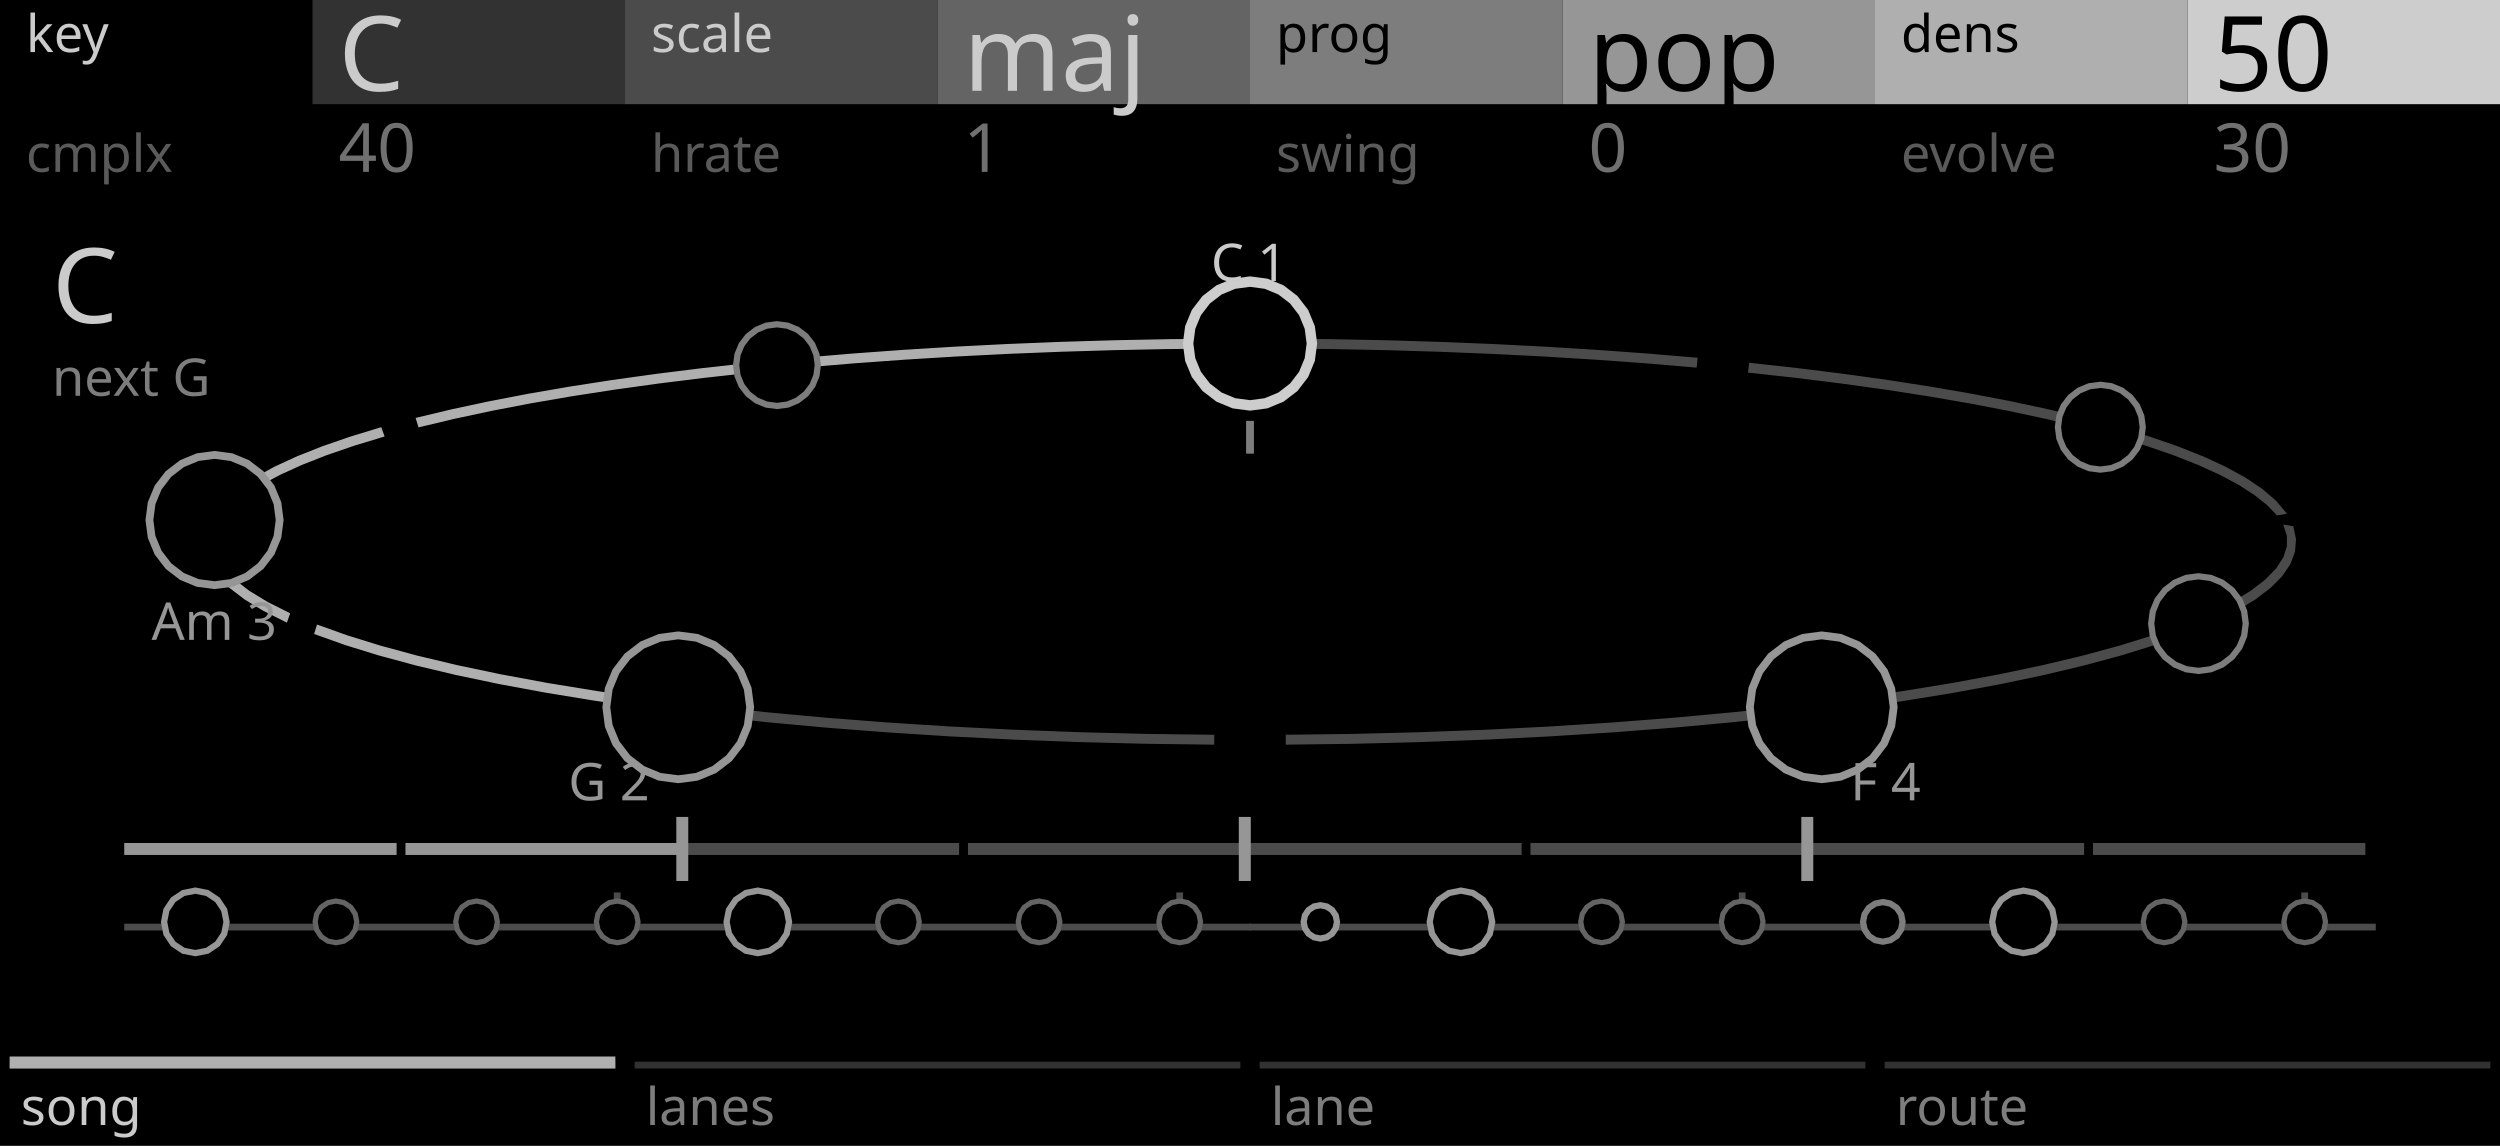
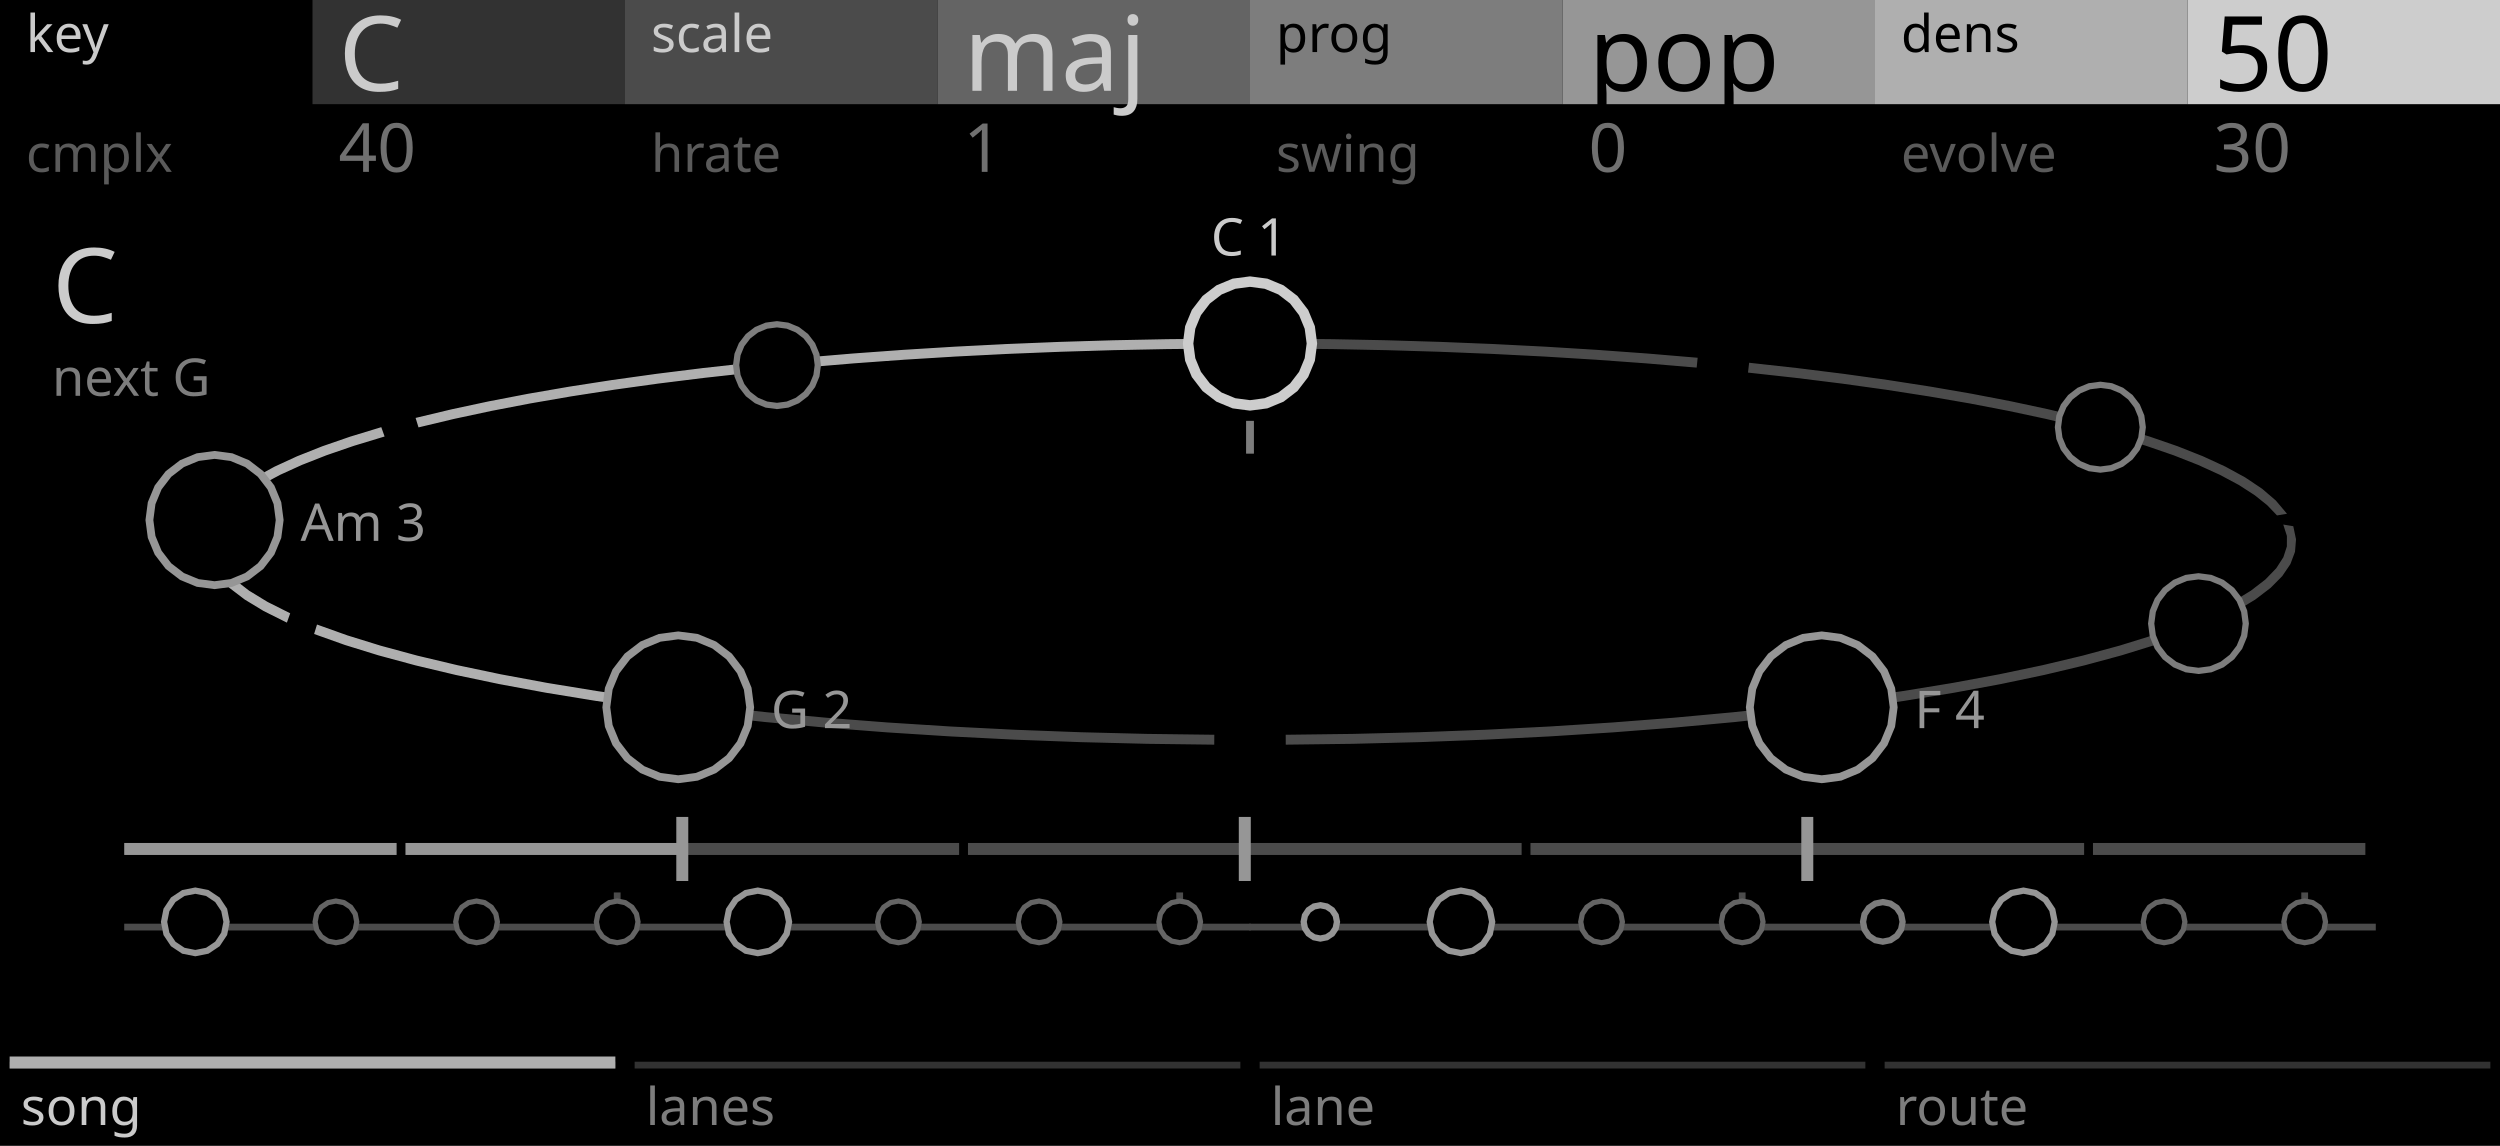
<svg xmlns="http://www.w3.org/2000/svg" width="480" height="220" viewBox="0 0 480 220">
  <g id="preview_canvas">
    <rect x="0" y="0" width="480" height="220" fill="#000000" stroke="none" />
  </g>
  <g id="preview_header">
    <rect x="0" y="0" width="60" height="20" fill="#000000" stroke="none" />
    <rect x="60" y="0" width="60" height="20" fill="#323232" stroke="none" />
    <rect x="120" y="0" width="60" height="20" fill="#4B4B4B" stroke="none" />
    <rect x="180" y="0" width="60" height="20" fill="#646464" stroke="none" />
    <rect x="240" y="0" width="60" height="20" fill="#7D7D7D" stroke="none" />
    <rect x="300" y="0" width="60" height="20" fill="#969696" stroke="none" />
    <rect x="360" y="0" width="60" height="20" fill="#AFAFAF" stroke="none" />
    <rect x="420" y="0" width="60" height="20" fill="#CDCDCD" stroke="none" />
    <text transform="matrix(1 0 0 1 5 10)" fill="#CBCBCB" stroke="none" font-family="UniversNextPro-Light" font-size="10px">key</text>
    <text transform="matrix(1 0 0 1 65 17.44)" fill="#CBCBCB" stroke="none" font-family="UniversNextPro-Light" font-size="20px">C</text>
    <text transform="matrix(1 0 0 1 5 33)" fill="#5A5A5A" stroke="none" font-family="UniversNextPro-Light" font-size="10px">cmplx</text>
    <text transform="matrix(1 0 0 1 65 33)" fill="#707070" stroke="none" font-family="UniversNextPro-Light" font-size="13px">40</text>
    <text transform="matrix(1 0 0 1 125 10)" fill="#CBCBCB" stroke="none" font-family="UniversNextPro-Light" font-size="10px">scale</text>
    <text transform="matrix(1 0 0 1 185 17.44)" fill="#CBCBCB" stroke="none" font-family="UniversNextPro-Light" font-size="20px">maj</text>
    <text transform="matrix(1 0 0 1 125 33)" fill="#5A5A5A" stroke="none" font-family="UniversNextPro-Light" font-size="10px">hrate</text>
    <text transform="matrix(1 0 0 1 185 33)" fill="#707070" stroke="none" font-family="UniversNextPro-Light" font-size="13px">1</text>
    <text transform="matrix(1 0 0 1 245 10)" fill="#000000" stroke="none" font-family="UniversNextPro-Light" font-size="10px">prog</text>
    <text transform="matrix(1 0 0 1 305 17.44)" fill="#000000" stroke="none" font-family="UniversNextPro-Light" font-size="20px">pop</text>
    <text transform="matrix(1 0 0 1 245 33)" fill="#5A5A5A" stroke="none" font-family="UniversNextPro-Light" font-size="10px">swing</text>
    <text transform="matrix(1 0 0 1 305 33)" fill="#707070" stroke="none" font-family="UniversNextPro-Light" font-size="13px">0</text>
    <text transform="matrix(1 0 0 1 365 10)" fill="#000000" stroke="none" font-family="UniversNextPro-Light" font-size="10px">dens</text>
    <text transform="matrix(1 0 0 1 425 17.44)" fill="#000000" stroke="none" font-family="UniversNextPro-Light" font-size="20px">50</text>
    <text transform="matrix(1 0 0 1 365 33)" fill="#5A5A5A" stroke="none" font-family="UniversNextPro-Light" font-size="10px">evolve</text>
    <text transform="matrix(1 0 0 1 425 33)" fill="#707070" stroke="none" font-family="UniversNextPro-Light" font-size="13px">30</text>
  </g>
  <path id="cond_palette_0" d="M 700 300 L 704 300 L 704 304 Z" fill="#000000" stroke="#000000" stroke-width="0.2" />
  <path id="cond_palette_1" d="M 708 300 L 712 300 L 712 304 Z" fill="#323232" stroke="#323232" stroke-width="0.3" />
  <path id="cond_palette_2" d="M 716 300 L 720 300 L 720 304 Z" fill="#4B4B4B" stroke="#4B4B4B" stroke-width="0.3" />
  <path id="cond_palette_3" d="M 724 300 L 728 300 L 728 304 Z" fill="#646464" stroke="#646464" stroke-width="0.3" />
  <path id="cond_palette_4" d="M 732 300 L 736 300 L 736 304 Z" fill="#7D7D7D" stroke="#7D7D7D" stroke-width="0.3" />
  <path id="cond_palette_5" d="M 740 300 L 744 300 L 744 304 Z" fill="#969696" stroke="#969696" stroke-width="0.3" />
  <path id="cond_palette_6" d="M 748 300 L 752 300 L 752 304 Z" fill="#AFAFAF" stroke="#AFAFAF" stroke-width="0.3" />
  <path id="cond_palette_7" d="M 756 300 L 760 300 L 760 304 Z" fill="#CDCDCD" stroke="#CDCDCD" stroke-width="0.3" />
  <path id="cond_palette_8" d="M 764 300 L 768 300 L 768 304 Z" fill="#000000" stroke="#4B4B4B" stroke-width="1" />
  <path id="cond_palette_9" d="M 772 300 L 776 300 L 776 304 Z" fill="#000000" stroke="#646464" stroke-width="1" />
  <path id="cond_palette_10" d="M 780 300 L 784 300 L 784 304 Z" fill="#000000" stroke="#7D7D7D" stroke-width="1.2" />
  <path id="cond_palette_11" d="M 788 300 L 792 300 L 792 304 Z" fill="#000000" stroke="#969696" stroke-width="1.2" />
  <path id="cond_palette_12" d="M 796 300 L 800 300 L 800 304 Z" fill="#000000" stroke="#AFAFAF" stroke-width="1.2" />
  <path id="cond_palette_13" d="M 804 300 L 808 300 L 808 304 Z" fill="#000000" stroke="#969696" stroke-width="1.5" />
  <path id="cond_palette_14" d="M 812 300 L 816 300 L 816 304 Z" fill="#000000" stroke="#CDCDCD" stroke-width="2" />
  <path id="cond_palette_15" d="M 820 300 L 824 300 L 824 304 Z" fill="#000000" stroke="#CDCDCD" stroke-width="1.2" />
  <path d="M 2 204 L 118 204 L 118 205 L 2 205 Z" fill="#323232" stroke="#323232" stroke-width="0.3" />
  <path d="M 122 204 L 238 204 L 238 205 L 122 205 Z" fill="#323232" stroke="#323232" stroke-width="0.3" />
  <path d="M 242 204 L 358 204 L 358 205 L 242 205 Z" fill="#323232" stroke="#323232" stroke-width="0.3" />
  <path d="M 362 204 L 478 204 L 478 205 L 362 205 Z" fill="#323232" stroke="#323232" stroke-width="0.3" />
  <path id="cond_node_8" transform="matrix(1 0 0 1 245.635 65.168)" d="M 0 0 L 10.319 0.106 L 20.6 0.313 L 30.82 0.622 L 40.955 1.031 L 50.98 1.54 L 60.87 2.148 L 70.602 2.855 L 80.151 3.659 L 79.989 5.251 L 70.462 4.449 L 60.75 3.744 L 50.879 3.137 L 40.873 2.629 L 30.757 2.221 L 20.555 1.913 L 10.292 1.706 L -0.01 1.6 Z" fill="#4B4B4B" stroke="#4B4B4B" stroke-width="0.3" />
  <path id="cond_node_9" transform="matrix(1 0 0 1 335.967 69.815)" d="M 0 0 L 9.087 1.004 L 17.915 2.102 L 26.458 3.29 L 34.693 4.569 L 42.593 5.935 L 50.136 7.387 L 57.295 8.921 L 64.047 10.536 L 63.578 12.066 L 56.877 10.466 L 49.763 8.943 L 42.26 7.5 L 34.394 6.141 L 26.191 4.868 L 17.676 3.684 L 8.875 2.59 L -0.187 1.589 Z" fill="#4B4B4B" stroke="#4B4B4B" stroke-width="0.3" />
  <path id="cond_node_10" transform="matrix(1 0 0 1 406.887 82.201)" d="M 0 0 L 5.824 1.774 L 11.169 3.622 L 16.013 5.541 L 20.336 7.533 L 24.117 9.6 L 27.335 11.751 L 29.956 13.998 L 31.934 16.341 L 30.355 16.602 L 28.508 14.678 L 26.071 12.733 L 23.036 10.779 L 19.41 8.838 L 15.216 6.929 L 10.476 5.064 L 5.218 3.255 L -0.534 1.508 Z" fill="#4B4B4B" stroke="#4B4B4B" stroke-width="0.3" />
  <path id="cond_node_11" transform="matrix(1 0 0 1 440.183 101.164)" d="M 0 0 L 0.502 2.399 L 0.31 4.756 L -0.56 7.07 L -2.106 9.35 L -4.335 11.601 L -7.254 13.824 L -10.869 16.015 L -15.181 18.169 L -15.715 16.661 L -11.475 14.535 L -7.947 12.382 L -5.132 10.214 L -3.031 8.045 L -1.641 5.891 L -0.953 3.774 L -0.946 1.719 L -1.579 -0.261 Z" fill="#4B4B4B" stroke="#4B4B4B" stroke-width="0.3" />
  <path id="cond_node_12" transform="matrix(1 0 0 1 419.507 121.632)" d="M 0 0 L -5.756 2.052 L -12.189 4.043 L -19.286 5.965 L -27.027 7.807 L -35.391 9.563 L -44.352 11.224 L -53.881 12.781 L -63.943 14.227 L -64.13 12.638 L -54.093 11.195 L -44.591 9.642 L -35.658 7.986 L -27.326 6.236 L -19.619 4.4 L -12.562 2.487 L -6.174 0.508 L -0.469 -1.53 Z" fill="#4B4B4B" stroke="#4B4B4B" stroke-width="0.3" />
  <path id="cond_node_13" transform="matrix(1 0 0 1 344.023 137.301)" d="M 0 0 L -11.053 1.189 L -22.514 2.246 L -34.335 3.163 L -46.465 3.937 L -58.853 4.563 L -71.444 5.038 L -84.181 5.358 L -97.009 5.522 L -97.018 3.922 L -84.209 3.758 L -71.489 3.439 L -58.916 2.965 L -46.546 2.34 L -34.435 1.567 L -22.634 0.65 L -11.194 -0.405 L -0.162 -1.592 Z" fill="#4B4B4B" stroke="#4B4B4B" stroke-width="0.3" />
  <path id="cond_node_14" transform="matrix(1 0 0 1 232.986 142.823)" d="M 0 0 L -12.827 -0.164 L -25.565 -0.484 L -38.156 -0.959 L -50.544 -1.585 L -62.674 -2.359 L -74.495 -3.277 L -85.955 -4.333 L -97.009 -5.522 L -96.847 -7.114 L -85.815 -5.927 L -74.375 -4.872 L -62.574 -3.956 L -50.462 -3.183 L -38.093 -2.558 L -25.52 -2.084 L -12.8 -1.764 L 0.01 -1.6 Z" fill="#4B4B4B" stroke="#4B4B4B" stroke-width="0.3" />
  <path id="cond_node_15" transform="matrix(1 0 0 1 124.436 135.86)" d="M 0 0 L -10.062 -1.446 L -19.591 -3.003 L -28.552 -4.664 L -36.916 -6.42 L -44.657 -8.263 L -51.754 -10.184 L -58.187 -12.175 L -63.943 -14.227 L -63.474 -15.757 L -57.769 -13.719 L -51.381 -11.74 L -44.324 -9.827 L -36.617 -7.992 L -28.285 -6.241 L -19.352 -4.585 L -9.85 -3.032 L 0.187 -1.589 Z" fill="#AFAFAF" stroke="#AFAFAF" stroke-width="0.3" />
  <path id="cond_node_16" transform="matrix(1 0 0 1 54.998 119.334)" d="M 0 0 L -4.311 -2.154 L -7.926 -4.345 L -10.846 -6.568 L -13.075 -8.819 L -14.621 -11.099 L -15.49 -13.413 L -15.682 -15.77 L -15.181 -18.169 L -13.602 -18.43 L -14.234 -16.45 L -14.227 -14.395 L -13.539 -12.278 L -12.149 -10.125 L -10.049 -7.956 L -7.234 -5.788 L -3.705 -3.635 L 0.534 -1.508 Z" fill="#AFAFAF" stroke="#AFAFAF" stroke-width="0.3" />
  <path id="cond_node_17" transform="matrix(1 0 0 1 41.179 98.542)" d="M 0 0 L 1.978 -2.343 L 4.599 -4.589 L 7.816 -6.741 L 11.598 -8.808 L 15.921 -10.799 L 20.765 -12.719 L 26.11 -14.566 L 31.934 -16.341 L 32.468 -14.832 L 26.716 -13.085 L 21.457 -11.276 L 16.718 -9.412 L 12.523 -7.503 L 8.898 -5.562 L 5.862 -3.607 L 3.426 -1.662 L 1.579 0.261 Z" fill="#AFAFAF" stroke="#AFAFAF" stroke-width="0.3" />
  <path id="cond_node_18" transform="matrix(1 0 0 1 79.986 80.351)" d="M 0 0 L 6.752 -1.615 L 13.911 -3.149 L 21.454 -4.601 L 29.354 -5.967 L 37.589 -7.245 L 46.133 -8.434 L 54.96 -9.532 L 64.047 -10.536 L 64.234 -8.947 L 55.172 -7.946 L 46.371 -6.852 L 37.856 -5.668 L 29.653 -4.395 L 21.787 -3.036 L 14.284 -1.593 L 7.17 -0.07 L 0.469 1.53 Z" fill="#AFAFAF" stroke="#AFAFAF" stroke-width="0.3" />
  <path id="cond_node_19" transform="matrix(1 0 0 1 154.213 68.828)" d="M 0 0 L 9.549 -0.804 L 19.281 -1.511 L 29.172 -2.12 L 39.197 -2.629 L 49.331 -3.038 L 59.551 -3.346 L 69.833 -3.553 L 80.151 -3.659 L 80.161 -2.059 L 69.86 -1.954 L 59.596 -1.747 L 49.394 -1.439 L 39.278 -1.031 L 29.272 -0.523 L 19.401 0.084 L 9.69 0.789 L 0.162 1.592 Z" fill="#AFAFAF" stroke="#AFAFAF" stroke-width="0.3" />
  <path id="cond_node_24" transform="matrix(1 0 0 1 24 160)" d="M 0 2 L 52 2 L 52 4 L 0 4 Z" fill="#969696" stroke="#969696" stroke-width="0.3" />
  <path id="cond_node_25" transform="matrix(1 0 0 1 78 160)" d="M 0 2 L 52 2 L 52 4 L 0 4 Z" fill="#969696" stroke="#969696" stroke-width="0.3" />
  <path id="cond_node_26" transform="matrix(1 0 0 1 132 160)" d="M 0 2 L 52 2 L 52 4 L 0 4 Z" fill="#4B4B4B" stroke="#4B4B4B" stroke-width="0.3" />
  <path id="cond_node_27" transform="matrix(1 0 0 1 186 160)" d="M 0 2 L 52 2 L 52 4 L 0 4 Z" fill="#4B4B4B" stroke="#4B4B4B" stroke-width="0.3" />
  <path id="cond_node_28" transform="matrix(1 0 0 1 240 160)" d="M 0 2 L 52 2 L 52 4 L 0 4 Z" fill="#4B4B4B" stroke="#4B4B4B" stroke-width="0.3" />
  <path id="cond_node_29" transform="matrix(1 0 0 1 294 160)" d="M 0 2 L 52 2 L 52 4 L 0 4 Z" fill="#4B4B4B" stroke="#4B4B4B" stroke-width="0.3" />
  <path id="cond_node_30" transform="matrix(1 0 0 1 348 160)" d="M 0 2 L 52 2 L 52 4 L 0 4 Z" fill="#4B4B4B" stroke="#4B4B4B" stroke-width="0.3" />
  <path id="cond_node_31" transform="matrix(1 0 0 1 402 160)" d="M 0 2 L 52 2 L 52 4 L 0 4 Z" fill="#4B4B4B" stroke="#4B4B4B" stroke-width="0.3" />
  <path id="cond_node_64" transform="matrix(1 0 0 1 24 177.5)" d="M 0 0 L 13 0 L 13 -3 L 14 -3 L 14 0 L 40 0 L 40 -3 L 41 -3 L 41 0 L 67 0 L 67 -3 L 68 -3 L 68 0 L 94 0 L 94 -6 L 95 -6 L 95 0 L 121 0 L 121 -3 L 122 -3 L 122 0 L 148 0 L 148 -3 L 149 -3 L 149 0 L 175 0 L 175 -3 L 176 -3 L 176 0 L 202 0 L 202 -6 L 203 -6 L 203 0 L 216 0 L 216 1 L 0 1 Z" fill="#4B4B4B" stroke="#4B4B4B" stroke-width="0.3" />
  <path id="cond_node_65" transform="matrix(1 0 0 1 240 177.5)" d="M 0 0 L 13 0 L 13 -3 L 14 -3 L 14 0 L 40 0 L 40 -3 L 41 -3 L 41 0 L 67 0 L 67 -3 L 68 -3 L 68 0 L 94 0 L 94 -6 L 95 -6 L 95 0 L 121 0 L 121 -3 L 122 -3 L 122 0 L 148 0 L 148 -3 L 149 -3 L 149 0 L 175 0 L 175 -3 L 176 -3 L 176 0 L 202 0 L 202 -6 L 203 -6 L 203 0 L 216 0 L 216 1 L 0 1 Z" fill="#4B4B4B" stroke="#4B4B4B" stroke-width="0.3" />
  <path id="cond_node_82" transform="matrix(1 0 0 1 240 65.953)" d="M 0 -11.884 L 3.076 -11.479 L 5.942 -10.292 L 8.403 -8.403 L 10.292 -5.942 L 11.479 -3.076 L 11.884 0 L 11.479 3.076 L 10.292 5.942 L 8.403 8.403 L 5.942 10.292 L 3.076 11.479 L 0 11.884 L -3.076 11.479 L -5.942 10.292 L -8.403 8.403 L -10.292 5.942 L -11.479 3.076 L -11.884 0 L -11.479 -3.076 L -10.292 -5.942 L -8.403 -8.403 L -5.942 -10.292 L -3.076 -11.479 Z" fill="#000000" stroke="#CDCDCD" stroke-width="2" />
  <path id="cond_node_83" transform="matrix(1 0 0 1 403.266 82.024)" d="M 0 -8.14 L 2.107 -7.863 L 4.07 -7.05 L 5.756 -5.756 L 7.05 -4.07 L 7.863 -2.107 L 8.14 0 L 7.863 2.107 L 7.05 4.07 L 5.756 5.756 L 4.07 7.05 L 2.107 7.863 L 0 8.14 L -2.107 7.863 L -4.07 7.05 L -5.756 5.756 L -7.05 4.07 L -7.863 2.107 L -8.14 0 L -7.863 -2.107 L -7.05 -4.07 L -5.756 -5.756 L -4.07 -7.05 L -2.107 -7.863 Z" fill="#000000" stroke="#7D7D7D" stroke-width="1.2" />
  <path id="cond_node_84" transform="matrix(1 0 0 1 422.107 119.73)" d="M 0 -9.08 L 2.35 -8.77 L 4.54 -7.863 L 6.42 -6.42 L 7.863 -4.54 L 8.77 -2.35 L 9.08 0 L 8.77 2.35 L 7.863 4.54 L 6.42 6.42 L 4.54 7.863 L 2.35 8.77 L 0 9.08 L -2.35 8.77 L -4.54 7.863 L -6.42 6.42 L -7.863 4.54 L -8.77 2.35 L -9.08 0 L -8.77 -2.35 L -7.863 -4.54 L -6.42 -6.42 L -4.54 -7.863 L -2.35 -8.77 Z" fill="#000000" stroke="#7D7D7D" stroke-width="1.2" />
  <path id="cond_node_85" transform="matrix(1 0 0 1 349.777 135.803)" d="M 0 -13.81 L 3.574 -13.339 L 6.905 -11.96 L 9.765 -9.765 L 11.96 -6.905 L 13.339 -3.574 L 13.81 0 L 13.339 3.574 L 11.96 6.905 L 9.765 9.765 L 6.905 11.96 L 3.574 13.339 L 0 13.81 L -3.574 13.339 L -6.905 11.96 L -9.765 9.765 L -11.96 6.905 L -13.339 3.574 L -13.81 0 L -13.339 -3.574 L -11.96 -6.905 L -9.765 -9.765 L -6.905 -11.96 L -3.574 -13.339 Z" fill="#000000" stroke="#969696" stroke-width="1.5" />
  <path id="cond_node_86" transform="matrix(1 0 0 1 130.223 135.803)" d="M 0 -13.81 L 3.574 -13.339 L 6.905 -11.96 L 9.765 -9.765 L 11.96 -6.905 L 13.339 -3.574 L 13.81 0 L 13.339 3.574 L 11.96 6.905 L 9.765 9.765 L 6.905 11.96 L 3.574 13.339 L 0 13.81 L -3.574 13.339 L -6.905 11.96 L -9.765 9.765 L -11.96 6.905 L -13.339 3.574 L -13.81 0 L -13.339 -3.574 L -11.96 -6.905 L -9.765 -9.765 L -6.905 -11.96 L -3.574 -13.339 Z" fill="#000000" stroke="#969696" stroke-width="1.5" />
  <path id="cond_node_87" transform="matrix(1 0 0 1 41.192 99.849)" d="M 0 -12.505 L 3.237 -12.079 L 6.253 -10.83 L 8.842 -8.842 L 10.83 -6.253 L 12.079 -3.237 L 12.505 0 L 12.079 3.237 L 10.83 6.253 L 8.842 8.842 L 6.253 10.83 L 3.237 12.079 L 0 12.505 L -3.237 12.079 L -6.253 10.83 L -8.842 8.842 L -10.83 6.253 L -12.079 3.237 L -12.505 0 L -12.079 -3.237 L -10.83 -6.253 L -8.842 -8.842 L -6.253 -10.83 L -3.237 -12.079 Z" fill="#000000" stroke="#969696" stroke-width="1.5" />
  <path id="cond_node_88" transform="matrix(1 0 0 1 149.178 70.102)" d="M 0 -7.843 L 2.03 -7.576 L 3.922 -6.793 L 5.546 -5.546 L 6.793 -3.922 L 7.576 -2.03 L 7.843 0 L 7.576 2.03 L 6.793 3.922 L 5.546 5.546 L 3.922 6.793 L 2.03 7.576 L 0 7.843 L -2.03 7.576 L -3.922 6.793 L -5.546 5.546 L -6.793 3.922 L -7.576 2.03 L -7.843 0 L -7.576 -2.03 L -6.793 -3.922 L -5.546 -5.546 L -3.922 -6.793 L -2.03 -7.576 Z" fill="#000000" stroke="#7D7D7D" stroke-width="1.2" />
  <path id="cond_node_89" transform="matrix(1 0 0 1 37.5 177)" d="M 0 -6 L 2.296 -5.543 L 4.243 -4.243 L 5.543 -2.296 L 6 0 L 5.543 2.296 L 4.243 4.243 L 2.296 5.543 L 0 6 L -2.296 5.543 L -4.243 4.243 L -5.543 2.296 L -6 0 L -5.543 -2.296 L -4.243 -4.243 L -2.296 -5.543 Z" fill="#000000" stroke="#969696" stroke-width="1.2" />
  <path id="cond_node_90" transform="matrix(1 0 0 1 64.5 177)" d="M 0 -4 L 1.531 -3.696 L 2.828 -2.828 L 3.696 -1.531 L 4 0 L 3.696 1.531 L 2.828 2.828 L 1.531 3.696 L 0 4 L -1.531 3.696 L -2.828 2.828 L -3.696 1.531 L -4 0 L -3.696 -1.531 L -2.828 -2.828 L -1.531 -3.696 Z" fill="#000000" stroke="#646464" stroke-width="1" />
  <path id="cond_node_91" transform="matrix(1 0 0 1 91.5 177)" d="M 0 -4 L 1.531 -3.696 L 2.828 -2.828 L 3.696 -1.531 L 4 0 L 3.696 1.531 L 2.828 2.828 L 1.531 3.696 L 0 4 L -1.531 3.696 L -2.828 2.828 L -3.696 1.531 L -4 0 L -3.696 -1.531 L -2.828 -2.828 L -1.531 -3.696 Z" fill="#000000" stroke="#646464" stroke-width="1" />
  <path id="cond_node_92" transform="matrix(1 0 0 1 118.5 177)" d="M 0 -4 L 1.531 -3.696 L 2.828 -2.828 L 3.696 -1.531 L 4 0 L 3.696 1.531 L 2.828 2.828 L 1.531 3.696 L 0 4 L -1.531 3.696 L -2.828 2.828 L -3.696 1.531 L -4 0 L -3.696 -1.531 L -2.828 -2.828 L -1.531 -3.696 Z" fill="#000000" stroke="#646464" stroke-width="1" />
  <path id="cond_node_93" transform="matrix(1 0 0 1 145.5 177)" d="M 0 -6 L 2.296 -5.543 L 4.243 -4.243 L 5.543 -2.296 L 6 0 L 5.543 2.296 L 4.243 4.243 L 2.296 5.543 L 0 6 L -2.296 5.543 L -4.243 4.243 L -5.543 2.296 L -6 0 L -5.543 -2.296 L -4.243 -4.243 L -2.296 -5.543 Z" fill="#000000" stroke="#969696" stroke-width="1.2" />
  <path id="cond_node_94" transform="matrix(1 0 0 1 172.5 177)" d="M 0 -4 L 1.531 -3.696 L 2.828 -2.828 L 3.696 -1.531 L 4 0 L 3.696 1.531 L 2.828 2.828 L 1.531 3.696 L 0 4 L -1.531 3.696 L -2.828 2.828 L -3.696 1.531 L -4 0 L -3.696 -1.531 L -2.828 -2.828 L -1.531 -3.696 Z" fill="#000000" stroke="#646464" stroke-width="1" />
  <path id="cond_node_95" transform="matrix(1 0 0 1 199.5 177)" d="M 0 -4 L 1.531 -3.696 L 2.828 -2.828 L 3.696 -1.531 L 4 0 L 3.696 1.531 L 2.828 2.828 L 1.531 3.696 L 0 4 L -1.531 3.696 L -2.828 2.828 L -3.696 1.531 L -4 0 L -3.696 -1.531 L -2.828 -2.828 L -1.531 -3.696 Z" fill="#000000" stroke="#646464" stroke-width="1" />
  <path id="cond_node_96" transform="matrix(1 0 0 1 226.5 177)" d="M 0 -4 L 1.531 -3.696 L 2.828 -2.828 L 3.696 -1.531 L 4 0 L 3.696 1.531 L 2.828 2.828 L 1.531 3.696 L 0 4 L -1.531 3.696 L -2.828 2.828 L -3.696 1.531 L -4 0 L -3.696 -1.531 L -2.828 -2.828 L -1.531 -3.696 Z" fill="#000000" stroke="#646464" stroke-width="1" />
  <path id="cond_node_97" transform="matrix(1 0 0 1 253.5 177)" d="M 0 -3.2 L 1.225 -2.956 L 2.263 -2.263 L 2.956 -1.225 L 3.2 0 L 2.956 1.225 L 2.263 2.263 L 1.225 2.956 L 0 3.2 L -1.225 2.956 L -2.263 2.263 L -2.956 1.225 L -3.2 0 L -2.956 -1.225 L -2.263 -2.263 L -1.225 -2.956 Z" fill="#000000" stroke="#969696" stroke-width="1.2" />
  <path id="cond_node_98" transform="matrix(1 0 0 1 280.5 177)" d="M 0 -6 L 2.296 -5.543 L 4.243 -4.243 L 5.543 -2.296 L 6 0 L 5.543 2.296 L 4.243 4.243 L 2.296 5.543 L 0 6 L -2.296 5.543 L -4.243 4.243 L -5.543 2.296 L -6 0 L -5.543 -2.296 L -4.243 -4.243 L -2.296 -5.543 Z" fill="#000000" stroke="#969696" stroke-width="1.2" />
  <path id="cond_node_99" transform="matrix(1 0 0 1 307.5 177)" d="M 0 -4 L 1.531 -3.696 L 2.828 -2.828 L 3.696 -1.531 L 4 0 L 3.696 1.531 L 2.828 2.828 L 1.531 3.696 L 0 4 L -1.531 3.696 L -2.828 2.828 L -3.696 1.531 L -4 0 L -3.696 -1.531 L -2.828 -2.828 L -1.531 -3.696 Z" fill="#000000" stroke="#646464" stroke-width="1" />
  <path id="cond_node_100" transform="matrix(1 0 0 1 334.5 177)" d="M 0 -4 L 1.531 -3.696 L 2.828 -2.828 L 3.696 -1.531 L 4 0 L 3.696 1.531 L 2.828 2.828 L 1.531 3.696 L 0 4 L -1.531 3.696 L -2.828 2.828 L -3.696 1.531 L -4 0 L -3.696 -1.531 L -2.828 -2.828 L -1.531 -3.696 Z" fill="#000000" stroke="#646464" stroke-width="1" />
  <path id="cond_node_101" transform="matrix(1 0 0 1 361.5 177)" d="M 0 -3.8 L 1.454 -3.511 L 2.687 -2.687 L 3.511 -1.454 L 3.8 0 L 3.511 1.454 L 2.687 2.687 L 1.454 3.511 L 0 3.8 L -1.454 3.511 L -2.687 2.687 L -3.511 1.454 L -3.8 0 L -3.511 -1.454 L -2.687 -2.687 L -1.454 -3.511 Z" fill="#000000" stroke="#7D7D7D" stroke-width="1.2" />
  <path id="cond_node_102" transform="matrix(1 0 0 1 388.5 177)" d="M 0 -6 L 2.296 -5.543 L 4.243 -4.243 L 5.543 -2.296 L 6 0 L 5.543 2.296 L 4.243 4.243 L 2.296 5.543 L 0 6 L -2.296 5.543 L -4.243 4.243 L -5.543 2.296 L -6 0 L -5.543 -2.296 L -4.243 -4.243 L -2.296 -5.543 Z" fill="#000000" stroke="#969696" stroke-width="1.2" />
  <path id="cond_node_103" transform="matrix(1 0 0 1 415.5 177)" d="M 0 -4 L 1.531 -3.696 L 2.828 -2.828 L 3.696 -1.531 L 4 0 L 3.696 1.531 L 2.828 2.828 L 1.531 3.696 L 0 4 L -1.531 3.696 L -2.828 2.828 L -3.696 1.531 L -4 0 L -3.696 -1.531 L -2.828 -2.828 L -1.531 -3.696 Z" fill="#000000" stroke="#646464" stroke-width="1" />
  <path id="cond_node_104" transform="matrix(1 0 0 1 442.5 177)" d="M 0 -4 L 1.531 -3.696 L 2.828 -2.828 L 3.696 -1.531 L 4 0 L 3.696 1.531 L 2.828 2.828 L 1.531 3.696 L 0 4 L -1.531 3.696 L -2.828 2.828 L -3.696 1.531 L -4 0 L -3.696 -1.531 L -2.828 -2.828 L -1.531 -3.696 Z" fill="#000000" stroke="#646464" stroke-width="1" />
  <path id="cond_node_222" transform="matrix(1 0 0 1 131 157)" d="M -1 0 L 1 0 L 1 12 L -1 12 Z" fill="#969696" stroke="#969696" stroke-width="0.3" />
  <path id="cond_node_223" transform="matrix(1 0 0 1 239 157)" d="M -1 0 L 1 0 L 1 12 L -1 12 Z" fill="#969696" stroke="#969696" stroke-width="0.3" />
  <path id="cond_node_224" transform="matrix(1 0 0 1 347 157)" d="M -1 0 L 1 0 L 1 12 L -1 12 Z" fill="#969696" stroke="#969696" stroke-width="0.3" />
  <path id="cond_node_230" transform="matrix(1 0 0 1 240 65.953)" d="M -0.6 15 L 0.6 15 L 0.6 21 L -0.6 21 Z" fill="#7D7D7D" stroke="#7D7D7D" stroke-width="0.3" />
  <path id="cond_node_243" transform="matrix(1 0 0 1 2 203)" d="M 0 0 L 116 0 L 116 2 L 0 2 Z" fill="#AFAFAF" stroke="#AFAFAF" stroke-width="0.3" />
  <text id="cond_text_16" transform="matrix(1 0 0 1 4 216)" fill="#CBCBCB" stroke="none" font-family="UniversNextPro-Light" font-size="10px">song</text>
  <text id="cond_text_17" transform="matrix(1 0 0 1 124 216)" fill="#7D7D7D" stroke="none" font-family="UniversNextPro-Light" font-size="10px">lanes</text>
  <text id="cond_text_18" transform="matrix(1 0 0 1 244 216)" fill="#7D7D7D" stroke="none" font-family="UniversNextPro-Light" font-size="10px">lane</text>
  <text id="cond_text_19" transform="matrix(1 0 0 1 364 216)" fill="#7D7D7D" stroke="none" font-family="UniversNextPro-Light" font-size="10px">route</text>
-   <text id="cond_text_20" transform="matrix(1 0 0 1 232.5 53.953)" fill="#CBCBCB" stroke="none" font-family="UniversNextPro-Light" font-size="10px">C 1</text>
-   <text id="cond_text_23" transform="matrix(1 0 0 1 355.277 153.66)" fill="#969696" stroke="none" font-family="UniversNextPro-Light" font-size="10px">F 4</text>
-   <text id="cond_text_24" transform="matrix(1 0 0 1 109.123 153.66)" fill="#969696" stroke="none" font-family="UniversNextPro-Light" font-size="10px">G 2</text>
-   <text id="cond_text_25" transform="matrix(1 0 0 1 29.092 122.849)" fill="#969696" stroke="none" font-family="UniversNextPro-Light" font-size="10px">Am 3</text>
+   <text id="cond_text_20" transform="matrix(1 0 0 1 232.5 49.069)" fill="#CBCBCB" stroke="none" font-family="UniversNextPro-Light" font-size="10px">C 1</text>
+   <text id="cond_text_23" transform="matrix(1 0 0 1 367.587 139.803)" fill="#969696" stroke="none" font-family="UniversNextPro-Light" font-size="10px">F 4</text>
+   <text id="cond_text_24" transform="matrix(1 0 0 1 148.033 139.803)" fill="#969696" stroke="none" font-family="UniversNextPro-Light" font-size="10px">G 2</text>
+   <text id="cond_text_25" transform="matrix(1 0 0 1 57.697 103.849)" fill="#969696" stroke="none" font-family="UniversNextPro-Light" font-size="10px">Am 3</text>
  <text id="cond_text_27" transform="matrix(1 0 0 1 10 62)" fill="#CBCBCB" stroke="none" font-family="UniversNextPro-Light" font-size="20px">C</text>
  <text id="cond_text_28" transform="matrix(1 0 0 1 10 76)" fill="#7D7D7D" stroke="none" font-family="UniversNextPro-Light" font-size="10px">next G</text>
</svg>
